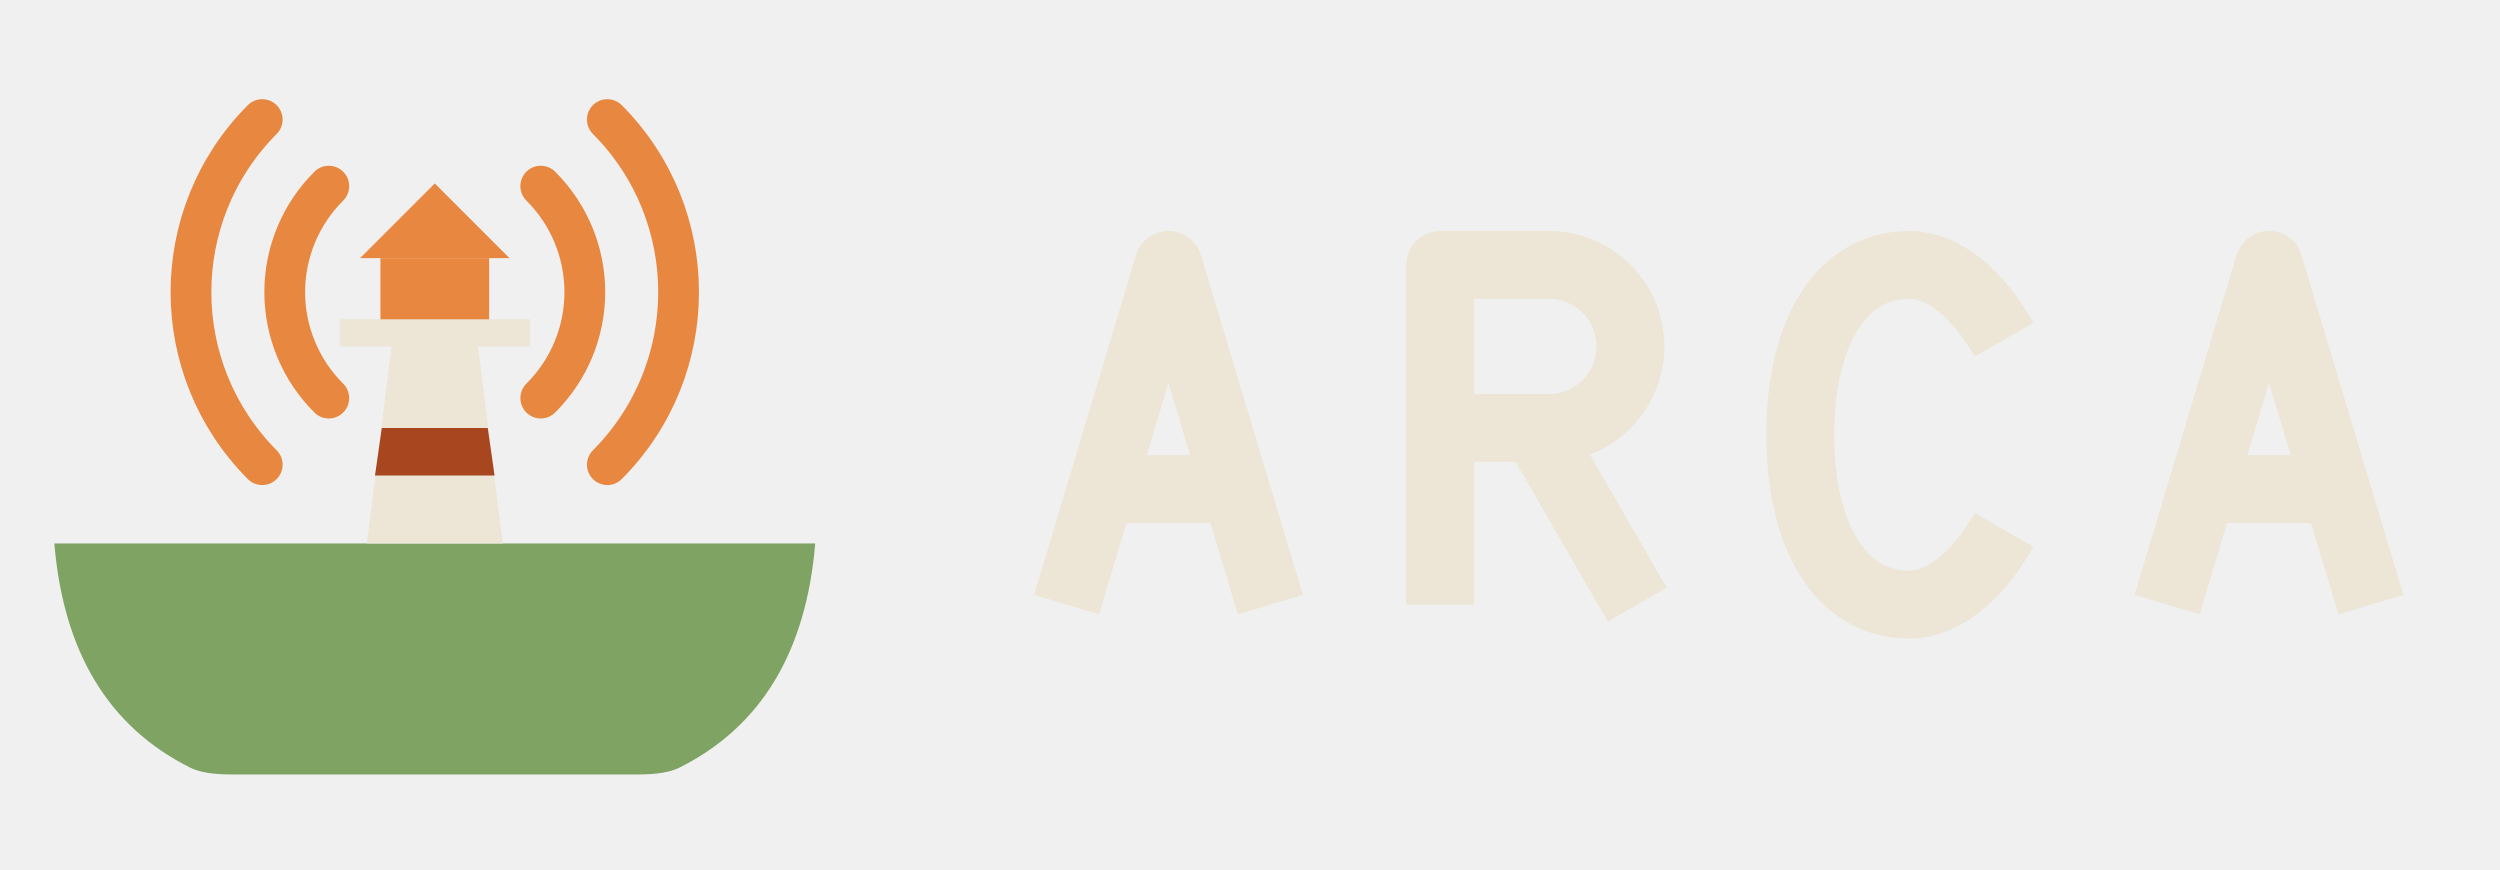
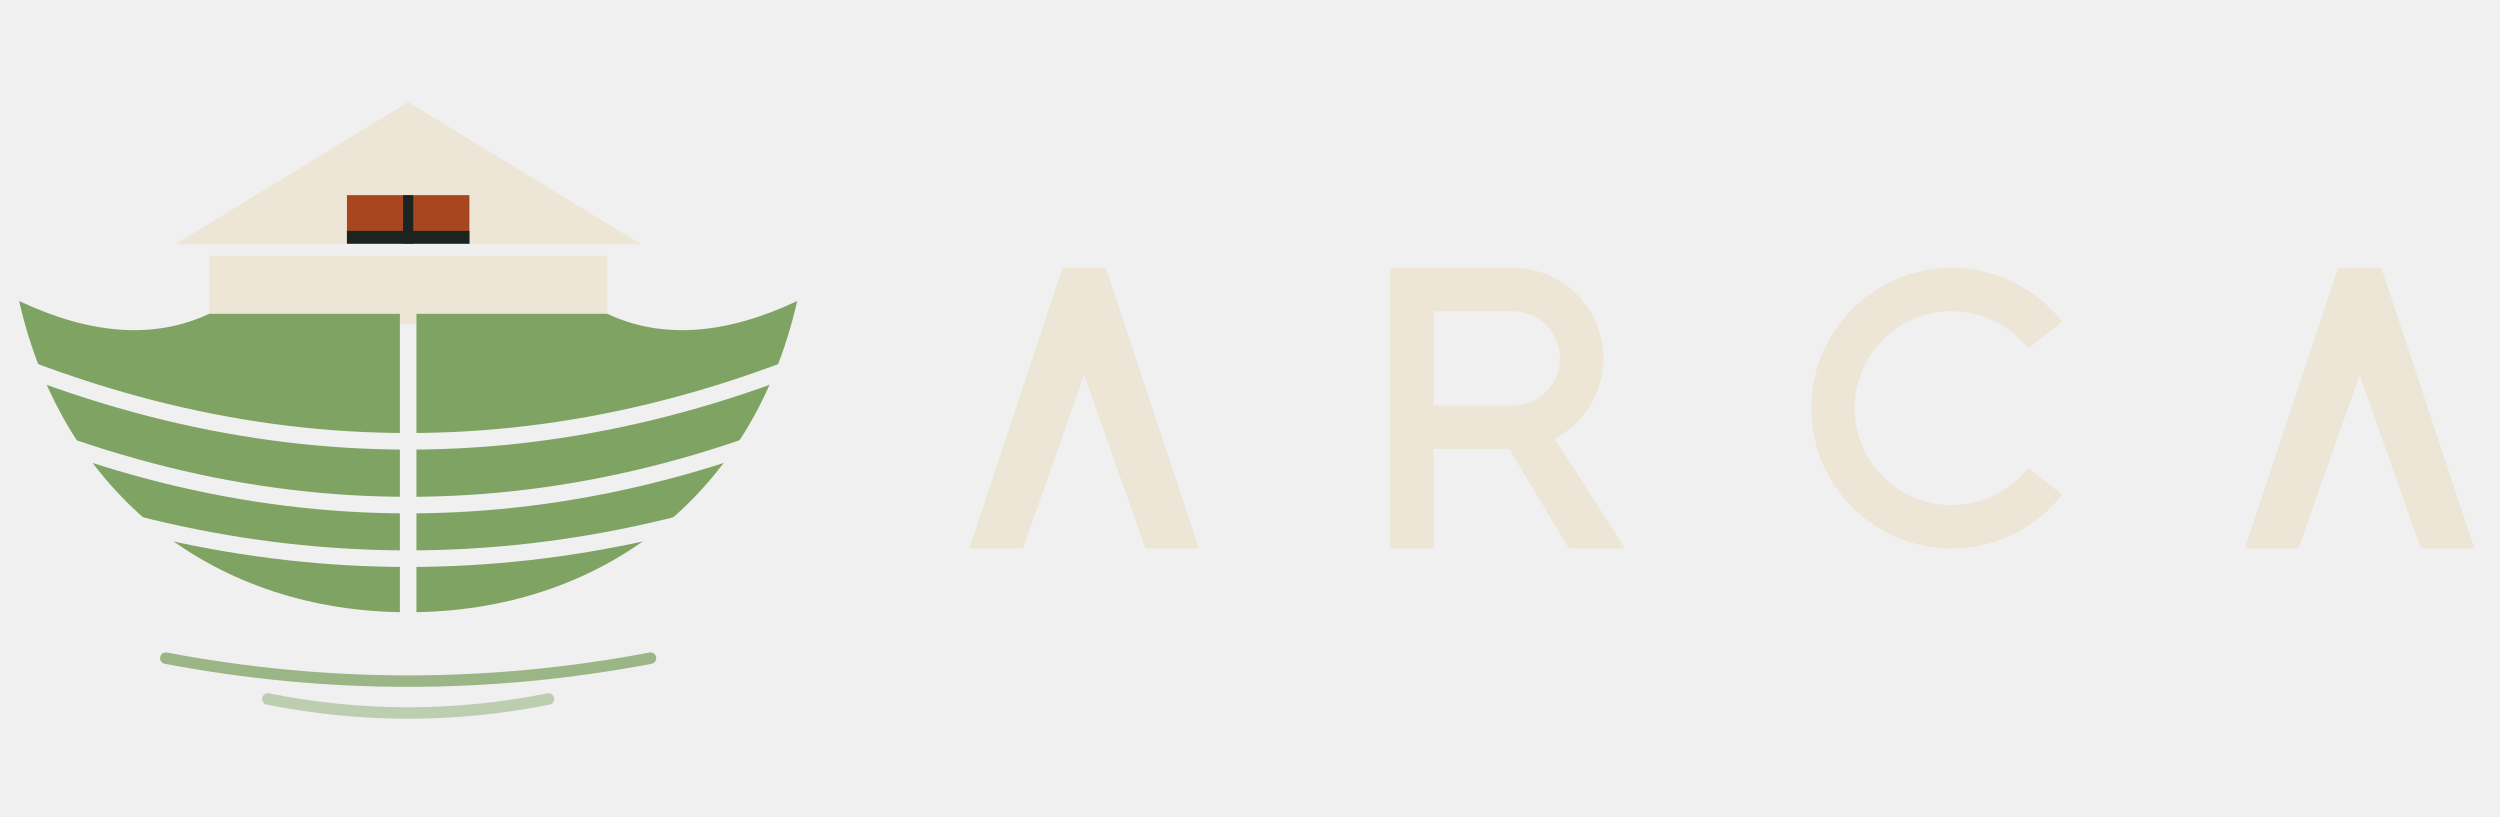
- <svg xmlns="http://www.w3.org/2000/svg" viewBox="0 0 184 64" role="img" aria-label="Arca (fundo escuro)">
-   <g>
-     <path d="M4 40H60Q59 52 50 56.5Q49 57 47 57H17Q15 57 14 56.5Q5 52 4 40Z" fill="#7FA363" />
-     <path d="M27 40L29 24H35L37 40Z" fill="#EDE6D6" />
-     <path d="M28.1 31.5H35.9L36.4 35H27.6Z" fill="#A8471F" />
-     <rect x="28" y="19" width="8" height="5" fill="#E8873F" />
-     <rect x="25" y="23.5" width="14" height="2" fill="#EDE6D6" />
-     <path d="M26.5 19L32 13.5L37.5 19Z" fill="#E8873F" />
-     <g fill="none" stroke="#E8873F" stroke-width="3" stroke-linecap="round">
-       <path d="M39.8 13.7A11 11 0 0 1 39.8 29.3" />
-       <path d="M24.2 13.7A11 11 0 0 0 24.2 29.3" />
-       <path d="M44.7 8.8A18 18 0 0 1 44.7 34.2" />
-       <path d="M19.3 8.8A18 18 0 0 0 19.3 34.2" />
+ <svg xmlns="http://www.w3.org/2000/svg" viewBox="0 0 196 64" role="img" aria-label="Arca (fundo escuro)">
+   <g transform="translate(0 2)">
+     <mask id="m" maskUnits="userSpaceOnUse" x="-10" y="-10" width="90" height="90">
+       <rect x="-10" y="-10" width="90" height="90" fill="#fff" />
+       <path d="M-6 23.4Q32 41.8 70 23.4M-6 28.2Q32 47.0 70 28.2M-6 33.2Q32 50.4 70 33.2M32 21V52" fill="none" stroke="#000" stroke-width="1.3" />
+     </mask>
+     <mask id="mc" maskUnits="userSpaceOnUse" x="-10" y="-10" width="90" height="90">
+       <rect x="-10" y="-10" width="90" height="90" fill="#fff" />
+       <path d="M0 17.6H64" stroke="#000" stroke-width="0.9" />
+     </mask>
+     <path mask="url(#mc)" d="M32 6L51 17.6H47.6V23.4H16.4V17.6H13Z" fill="#EDE6D6" />
+     <rect x="27.2" y="13.3" width="9.6" height="3.8" fill="#A8471F" />
+     <rect x="27.2" y="16.1" width="9.6" height="1" fill="#1C2421" />
+     <path mask="url(#m)" d="M1.5 21.6Q10 25.6 16.4 22.6H47.6Q54 25.6 62.5 21.6C59 37 47 46 32 46C17 46 5 37 1.5 21.6Z" fill="#7FA363" />
+     <path d="M32 13.3V17.1" stroke="#1C2421" stroke-width=".8" fill="none" />
+     <g fill="none" stroke="#7FA363" stroke-width=".9" stroke-linecap="round" opacity=".75">
+       <path d="M13 49.6Q32 53.2 51 49.6" />
+       <path d="M21 52.8Q32 55 43 52.8" opacity=".6" />
    </g>
  </g>
-   <g transform="translate(76 17)" fill="none" stroke="#EDE6D6" stroke-width="5" stroke-linejoin="round">
-     <path d="M2.5 27.5L10 2.5L17.5 27.5M5.5 19H14.5" />
-     <path transform="translate(27 0)" d="M3 27.5V2.5H11A6 6 0 0 1 11 14.5H3M10 14.5L17.5 27.5" />
-     <path transform="translate(54 0)" d="M17.5 8C15.5 4.5 13 2.5 10.5 2.5C5.5 2.5 2.5 7.5 2.5 15C2.5 22.5 5.5 27.5 10.5 27.5C13 27.5 15.5 25.5 17.5 22" />
-     <path transform="translate(81 0)" d="M2.5 27.5L10 2.5L17.5 27.5M5.5 19H14.5" />
+   <g transform="translate(76 21)">
+     <g fill="#EDE6D6">
+       <path d="M0 22L7.3 0H10.7L18 22H13.8L9 8.4L4.2 22Z" />
+       <g transform="translate(33 0)">
+         <path d="M0 0H3.4V22H0Z" />
+         <path d="M8 12H12L18.4 22H14Z" />
+         <path fill="none" stroke="#EDE6D6" stroke-width="3.4" d="M1.7 1.7H9.6A5.4 5.4 0 0 1 9.6 12.5H1.7" />
+       </g>
+       <path transform="translate(66 0)" fill="none" stroke="#EDE6D6" stroke-width="3.4" d="M18.33 5.27A9.3 9.3 0 1 0 18.33 16.73" />
+       <path transform="translate(100 0)" d="M0 22L7.3 0H10.7L18 22H13.8L9 8.4L4.2 22Z" />
+     </g>
  </g>
</svg>
